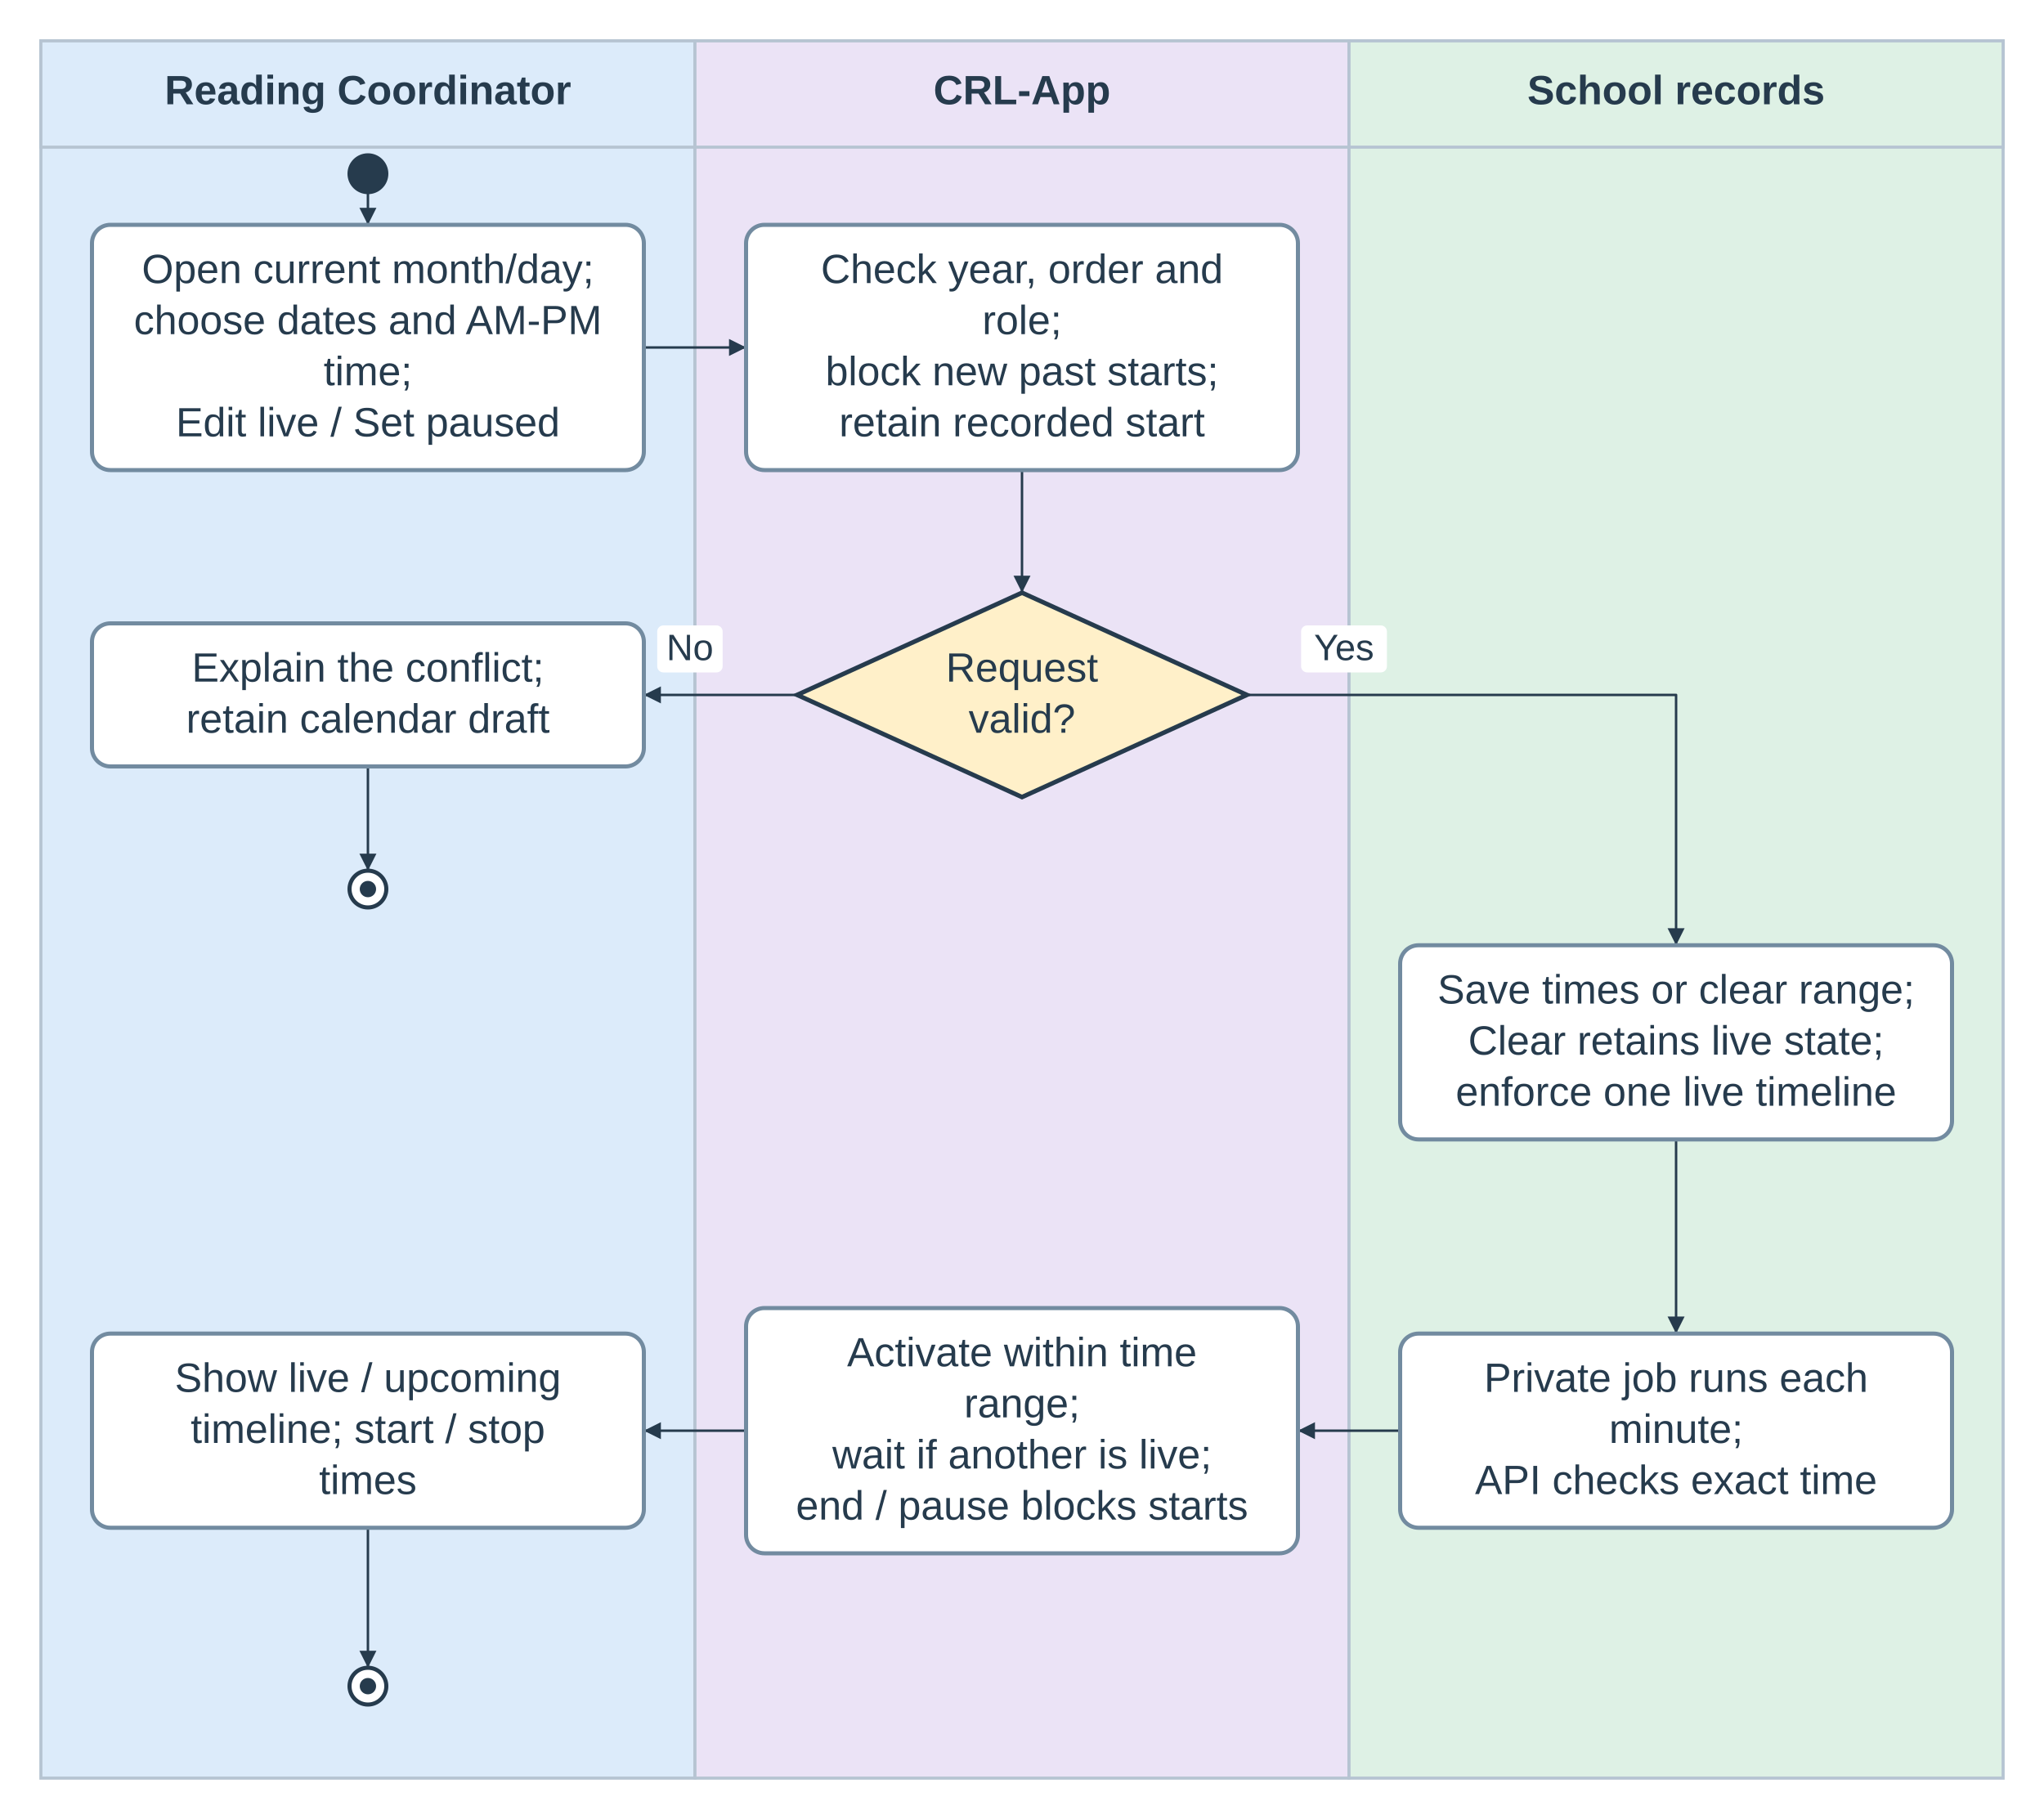
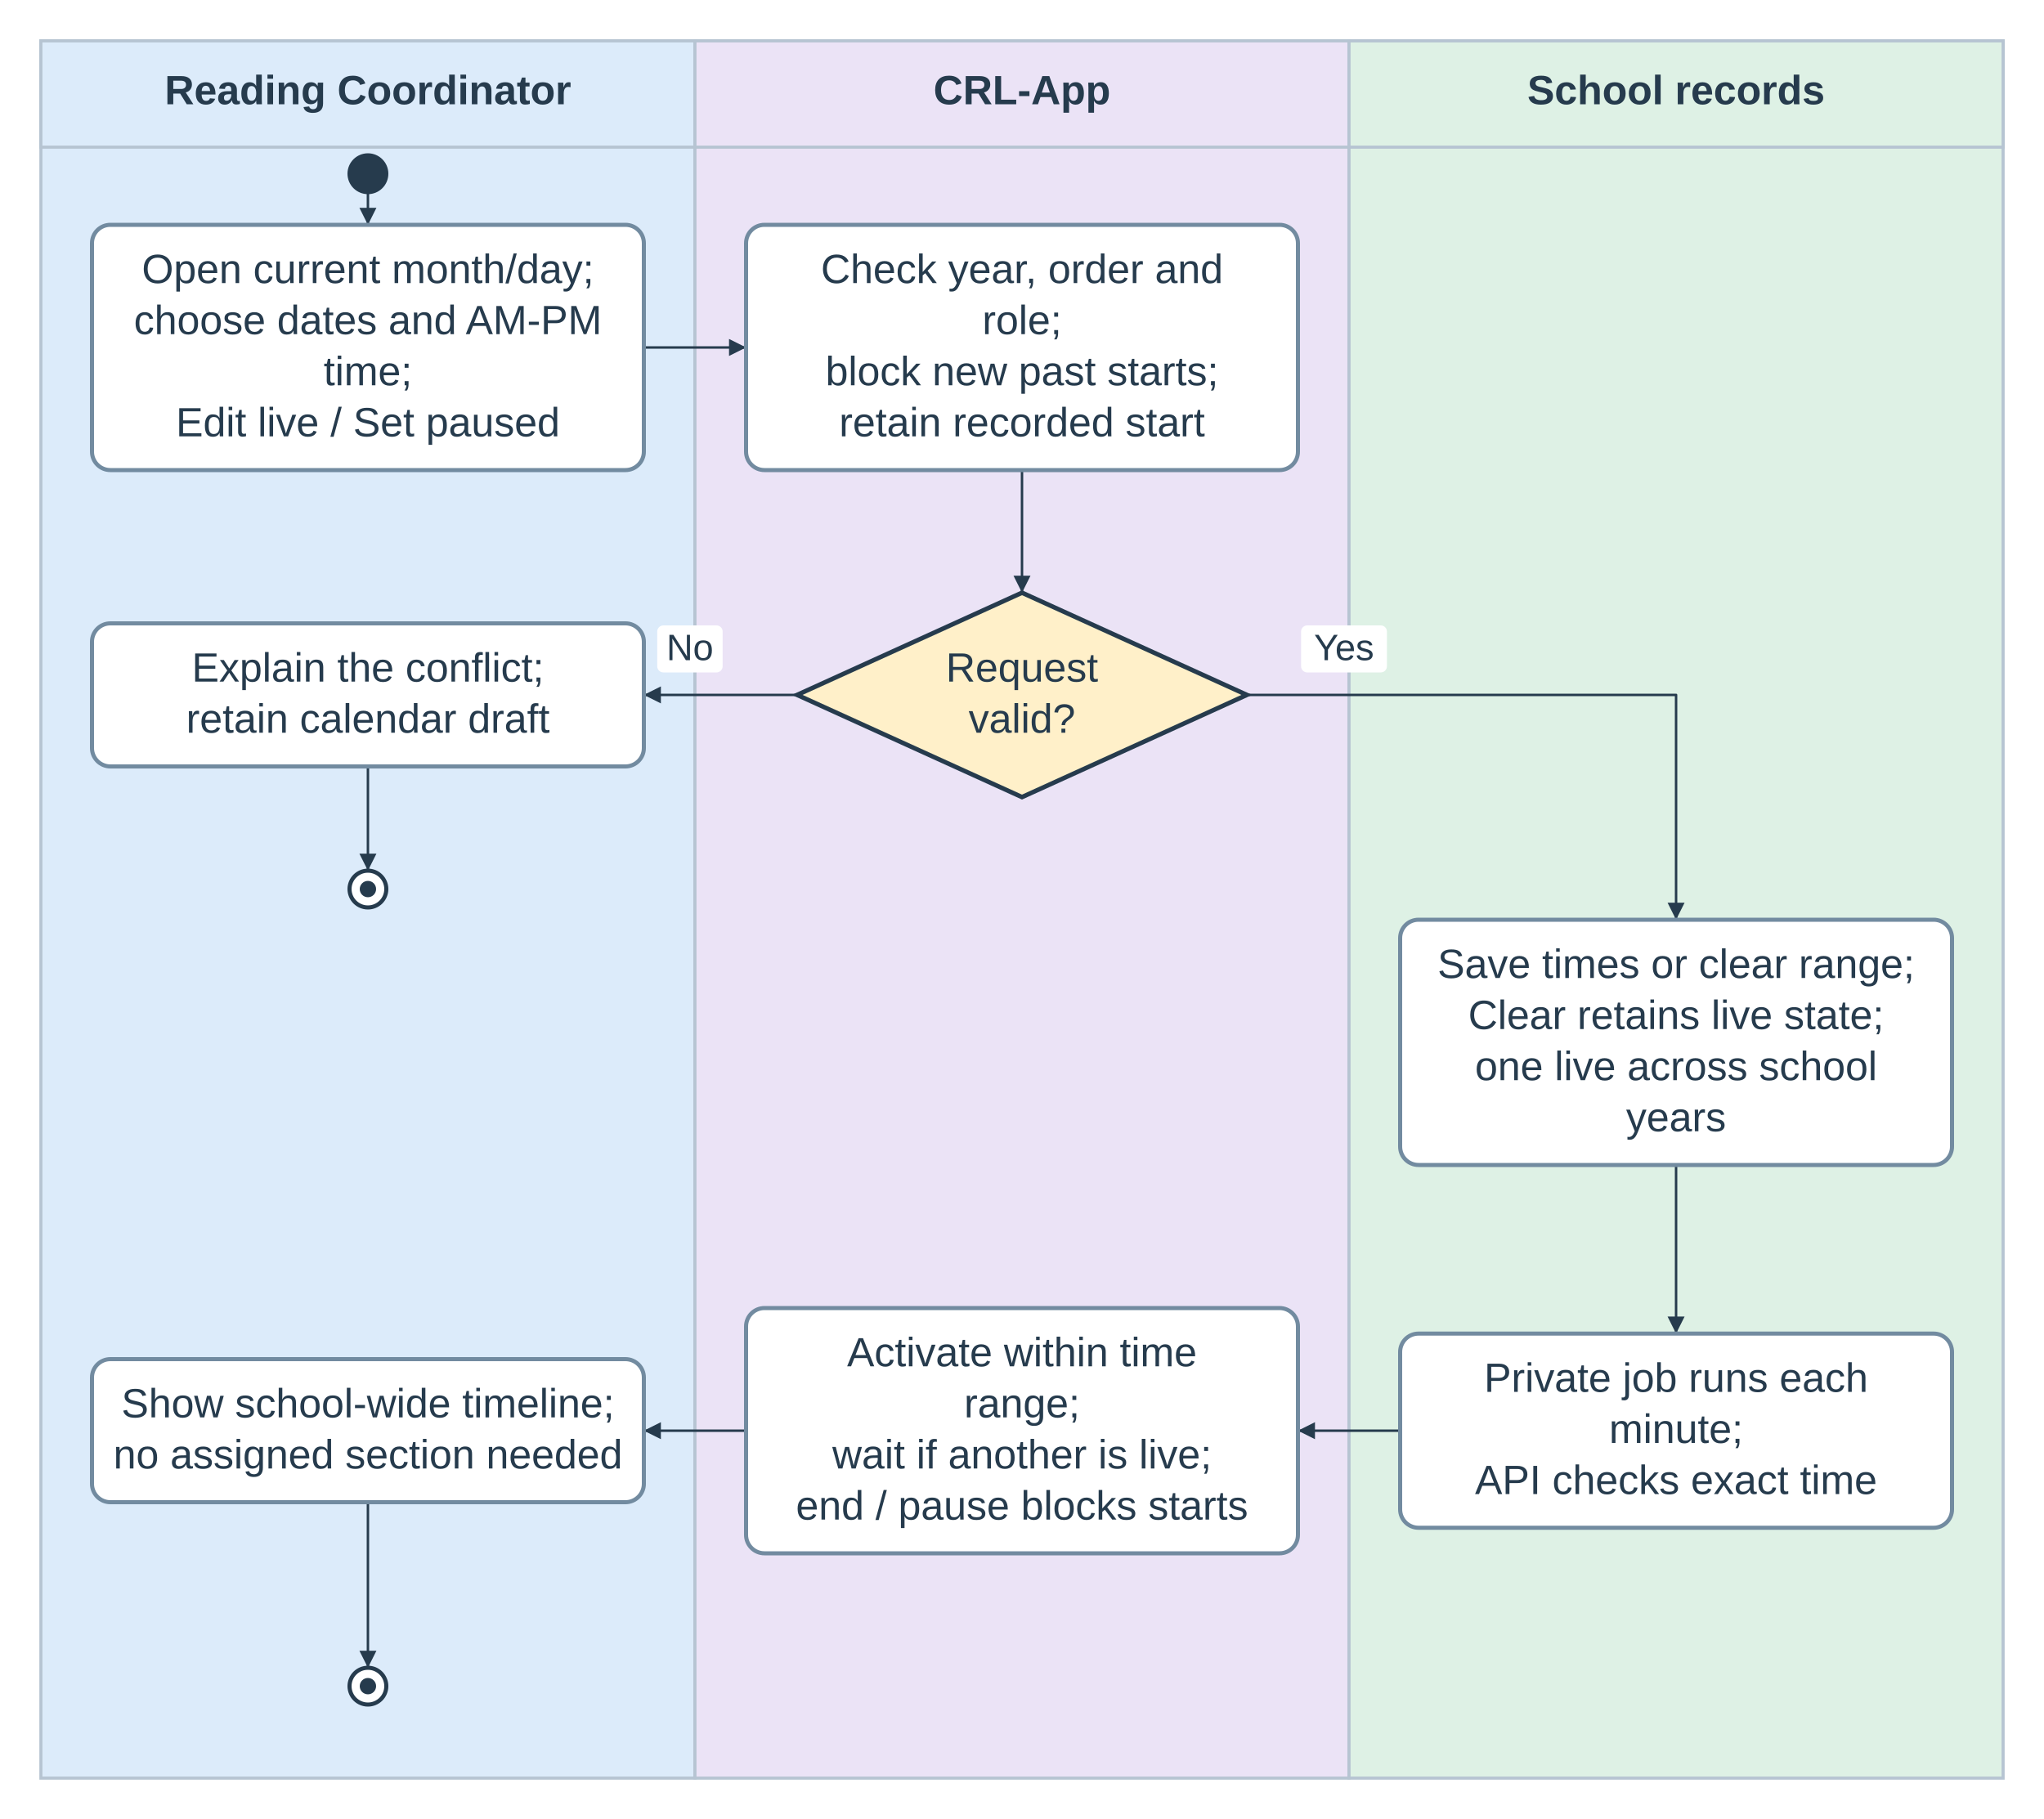
<svg xmlns="http://www.w3.org/2000/svg" width="1000" height="890" viewBox="0 0 1000 890">
  <rect width="100%" height="100%" fill="white" />
  <defs>
    <marker id="arrow" viewBox="0 0 12 12" refX="11" refY="6" markerWidth="10" markerHeight="10" markerUnits="userSpaceOnUse" orient="auto-start-reverse">
      <path d="M1,1 L11,6 L1,11 Z" fill="#263b4d" />
    </marker>
  </defs>
  <rect x="20.0" y="20" width="320.0" height="850" rx="0" fill="#dcebfa" stroke="#b6c4d2" stroke-width="1.5" />
  <rect x="20.0" y="20" width="320.0" height="52" rx="0" fill="#dcebfa" stroke="#b6c4d2" stroke-width="1.5" />
  <rect x="340.0" y="20" width="320.0" height="850" rx="0" fill="#ebe3f6" stroke="#b6c4d2" stroke-width="1.5" />
  <rect x="340.0" y="20" width="320.0" height="52" rx="0" fill="#ebe3f6" stroke="#b6c4d2" stroke-width="1.5" />
  <rect x="660.0" y="20" width="320.0" height="850" rx="0" fill="#def1e5" stroke="#b6c4d2" stroke-width="1.5" />
  <rect x="660.0" y="20" width="320.0" height="52" rx="0" fill="#def1e5" stroke="#b6c4d2" stroke-width="1.5" />
  <polyline points="180.0,94.0 180.0,110.0" fill="none" stroke="#263b4d" stroke-width="1.2" stroke-linejoin="round" marker-end="url(#arrow)" />
  <polyline points="315.0,170.0 365.0,170.0" fill="none" stroke="#263b4d" stroke-width="1.2" stroke-linejoin="round" marker-end="url(#arrow)" />
  <polyline points="500.0,230.0 500.0,290.0" fill="none" stroke="#263b4d" stroke-width="1.2" stroke-linejoin="round" marker-end="url(#arrow)" />
  <polyline points="390.0,340.0 315.0,340.0" fill="none" stroke="#263b4d" stroke-width="1.2" stroke-linejoin="round" marker-end="url(#arrow)" />
  <polyline points="180.0,375.0 180.0,426.0" fill="none" stroke="#263b4d" stroke-width="1.2" stroke-linejoin="round" marker-end="url(#arrow)" />
-   <polyline points="610.0,340.0 820.0,340 820.0,462.5" fill="none" stroke="#263b4d" stroke-width="1.2" stroke-linejoin="round" marker-end="url(#arrow)" />
-   <polyline points="820.0,557.5 820.0,652.5" fill="none" stroke="#263b4d" stroke-width="1.2" stroke-linejoin="round" marker-end="url(#arrow)" />
+   <polyline points="610.0,340.0 820.0,340 820.0,450.0" fill="none" stroke="#263b4d" stroke-width="1.2" stroke-linejoin="round" marker-end="url(#arrow)" />
+   <polyline points="820.0,570.0 820.0,652.5" fill="none" stroke="#263b4d" stroke-width="1.2" stroke-linejoin="round" marker-end="url(#arrow)" />
  <polyline points="685.0,700.0 635.0,700.0" fill="none" stroke="#263b4d" stroke-width="1.2" stroke-linejoin="round" marker-end="url(#arrow)" />
  <polyline points="365.0,700.0 315.0,700.0" fill="none" stroke="#263b4d" stroke-width="1.2" stroke-linejoin="round" marker-end="url(#arrow)" />
-   <polyline points="180.0,747.5 180.0,816.0" fill="none" stroke="#263b4d" stroke-width="1.2" stroke-linejoin="round" marker-end="url(#arrow)" />
+   <polyline points="180.0,735.0 180.0,816.0" fill="none" stroke="#263b4d" stroke-width="1.2" stroke-linejoin="round" marker-end="url(#arrow)" />
  <text x="180.0" y="51.0" text-anchor="middle" font-family="Arial,sans-serif" font-size="20" fill="#263b4d" font-weight="bold">Reading Coordinator</text>
  <text x="500.0" y="51.0" text-anchor="middle" font-family="Arial,sans-serif" font-size="20" fill="#263b4d" font-weight="bold">CRL-App</text>
  <text x="820.0" y="51.0" text-anchor="middle" font-family="Arial,sans-serif" font-size="20" fill="#263b4d" font-weight="bold">School records</text>
  <circle cx="180" cy="85" r="9.0" fill="#263b4d" stroke="#263b4d" stroke-width="2" />
  <rect x="45.0" y="110.0" width="270" height="120" rx="9" fill="white" stroke="#728ba0" stroke-width="2" />
  <text x="180" y="138.5" text-anchor="middle" font-family="Arial,sans-serif" font-size="20" fill="#263b4d">Open current month/day;</text>
  <text x="180" y="163.5" text-anchor="middle" font-family="Arial,sans-serif" font-size="20" fill="#263b4d">choose dates and AM-PM</text>
  <text x="180" y="188.5" text-anchor="middle" font-family="Arial,sans-serif" font-size="20" fill="#263b4d">time;</text>
  <text x="180" y="213.5" text-anchor="middle" font-family="Arial,sans-serif" font-size="20" fill="#263b4d">Edit live / Set paused</text>
  <rect x="365.0" y="110.0" width="270" height="120" rx="9" fill="white" stroke="#728ba0" stroke-width="2" />
  <text x="500" y="138.5" text-anchor="middle" font-family="Arial,sans-serif" font-size="20" fill="#263b4d">Check year, order and</text>
  <text x="500" y="163.5" text-anchor="middle" font-family="Arial,sans-serif" font-size="20" fill="#263b4d">role;</text>
  <text x="500" y="188.5" text-anchor="middle" font-family="Arial,sans-serif" font-size="20" fill="#263b4d">block new past starts;</text>
  <text x="500" y="213.5" text-anchor="middle" font-family="Arial,sans-serif" font-size="20" fill="#263b4d">retain recorded start</text>
  <polygon points="500,290.0 610.0,340 500,390.0 390.0,340" fill="#fff0c9" stroke="#263b4d" stroke-width="2.2" />
  <text x="500" y="333.5" text-anchor="middle" font-family="Arial,sans-serif" font-size="20" fill="#263b4d">Request</text>
  <text x="500" y="358.5" text-anchor="middle" font-family="Arial,sans-serif" font-size="20" fill="#263b4d">valid?</text>
  <rect x="45.0" y="305.0" width="270" height="70" rx="9" fill="white" stroke="#728ba0" stroke-width="2" />
  <text x="180" y="333.5" text-anchor="middle" font-family="Arial,sans-serif" font-size="20" fill="#263b4d">Explain the conflict;</text>
  <text x="180" y="358.5" text-anchor="middle" font-family="Arial,sans-serif" font-size="20" fill="#263b4d">retain calendar draft</text>
  <circle cx="180" cy="435" r="9.0" fill="white" stroke="#263b4d" stroke-width="2" />
  <circle cx="180" cy="435" r="4.0" fill="#263b4d" />
-   <rect x="685.0" y="462.5" width="270" height="95" rx="9" fill="white" stroke="#728ba0" stroke-width="2" />
-   <text x="820" y="491.0" text-anchor="middle" font-family="Arial,sans-serif" font-size="20" fill="#263b4d">Save times or clear range;</text>
-   <text x="820" y="516.0" text-anchor="middle" font-family="Arial,sans-serif" font-size="20" fill="#263b4d">Clear retains live state;</text>
-   <text x="820" y="541.0" text-anchor="middle" font-family="Arial,sans-serif" font-size="20" fill="#263b4d">enforce one live timeline</text>
+   <rect x="685.0" y="450.0" width="270" height="120" rx="9" fill="white" stroke="#728ba0" stroke-width="2" />
+   <text x="820" y="478.5" text-anchor="middle" font-family="Arial,sans-serif" font-size="20" fill="#263b4d">Save times or clear range;</text>
+   <text x="820" y="503.5" text-anchor="middle" font-family="Arial,sans-serif" font-size="20" fill="#263b4d">Clear retains live state;</text>
+   <text x="820" y="528.5" text-anchor="middle" font-family="Arial,sans-serif" font-size="20" fill="#263b4d">one live across school</text>
+   <text x="820" y="553.5" text-anchor="middle" font-family="Arial,sans-serif" font-size="20" fill="#263b4d">years</text>
  <rect x="685.0" y="652.5" width="270" height="95" rx="9" fill="white" stroke="#728ba0" stroke-width="2" />
  <text x="820" y="681.0" text-anchor="middle" font-family="Arial,sans-serif" font-size="20" fill="#263b4d">Private job runs each</text>
  <text x="820" y="706.0" text-anchor="middle" font-family="Arial,sans-serif" font-size="20" fill="#263b4d">minute;</text>
  <text x="820" y="731.0" text-anchor="middle" font-family="Arial,sans-serif" font-size="20" fill="#263b4d">API checks exact time</text>
  <rect x="365.0" y="640.0" width="270" height="120" rx="9" fill="white" stroke="#728ba0" stroke-width="2" />
  <text x="500" y="668.5" text-anchor="middle" font-family="Arial,sans-serif" font-size="20" fill="#263b4d">Activate within time</text>
  <text x="500" y="693.5" text-anchor="middle" font-family="Arial,sans-serif" font-size="20" fill="#263b4d">range;</text>
  <text x="500" y="718.5" text-anchor="middle" font-family="Arial,sans-serif" font-size="20" fill="#263b4d">wait if another is live;</text>
  <text x="500" y="743.5" text-anchor="middle" font-family="Arial,sans-serif" font-size="20" fill="#263b4d">end / pause blocks starts</text>
-   <rect x="45.0" y="652.5" width="270" height="95" rx="9" fill="white" stroke="#728ba0" stroke-width="2" />
-   <text x="180" y="681.0" text-anchor="middle" font-family="Arial,sans-serif" font-size="20" fill="#263b4d">Show live / upcoming</text>
-   <text x="180" y="706.0" text-anchor="middle" font-family="Arial,sans-serif" font-size="20" fill="#263b4d">timeline; start / stop</text>
-   <text x="180" y="731.0" text-anchor="middle" font-family="Arial,sans-serif" font-size="20" fill="#263b4d">times</text>
+   <rect x="45.0" y="665.0" width="270" height="70" rx="9" fill="white" stroke="#728ba0" stroke-width="2" />
+   <text x="180" y="693.5" text-anchor="middle" font-family="Arial,sans-serif" font-size="20" fill="#263b4d">Show school-wide timeline;</text>
+   <text x="180" y="718.5" text-anchor="middle" font-family="Arial,sans-serif" font-size="20" fill="#263b4d">no assigned section needed</text>
  <circle cx="180" cy="825" r="9.0" fill="white" stroke="#263b4d" stroke-width="2" />
  <circle cx="180" cy="825" r="4.0" fill="#263b4d" />
  <rect x="321.538" y="306" width="32" height="23" rx="3" fill="white" />
  <text x="337.538" y="323" text-anchor="middle" font-family="Arial,sans-serif" font-size="18" fill="#263b4d">No</text>
  <rect x="636.538" y="306" width="42" height="23" rx="3" fill="white" />
  <text x="657.538" y="323" text-anchor="middle" font-family="Arial,sans-serif" font-size="18" fill="#263b4d">Yes</text>
</svg>
